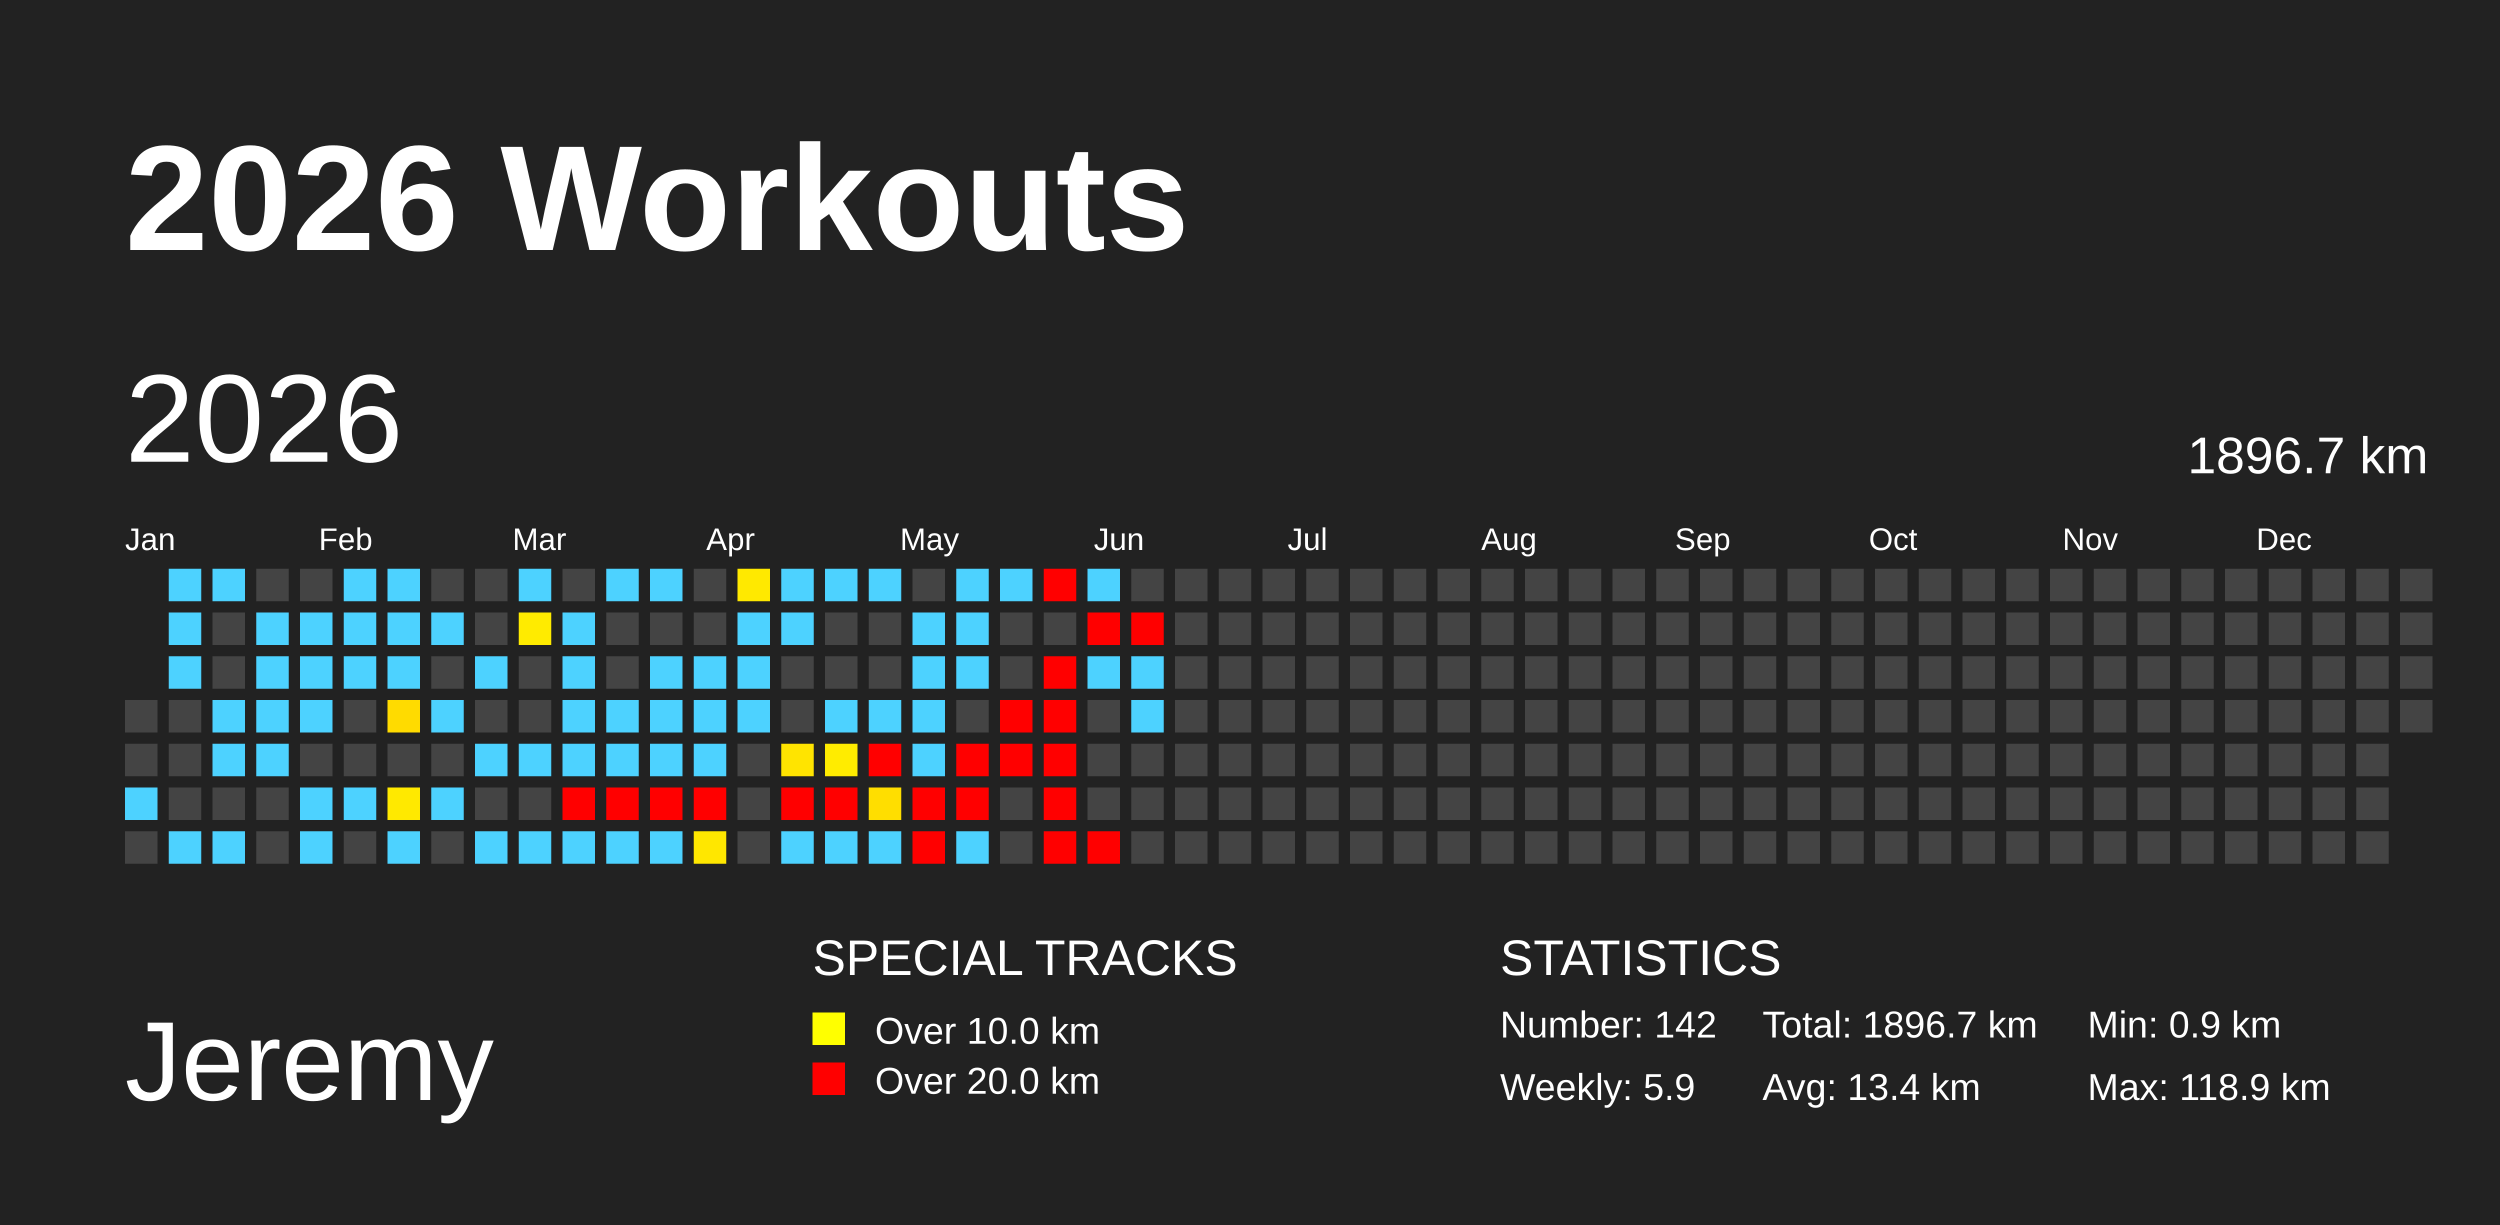
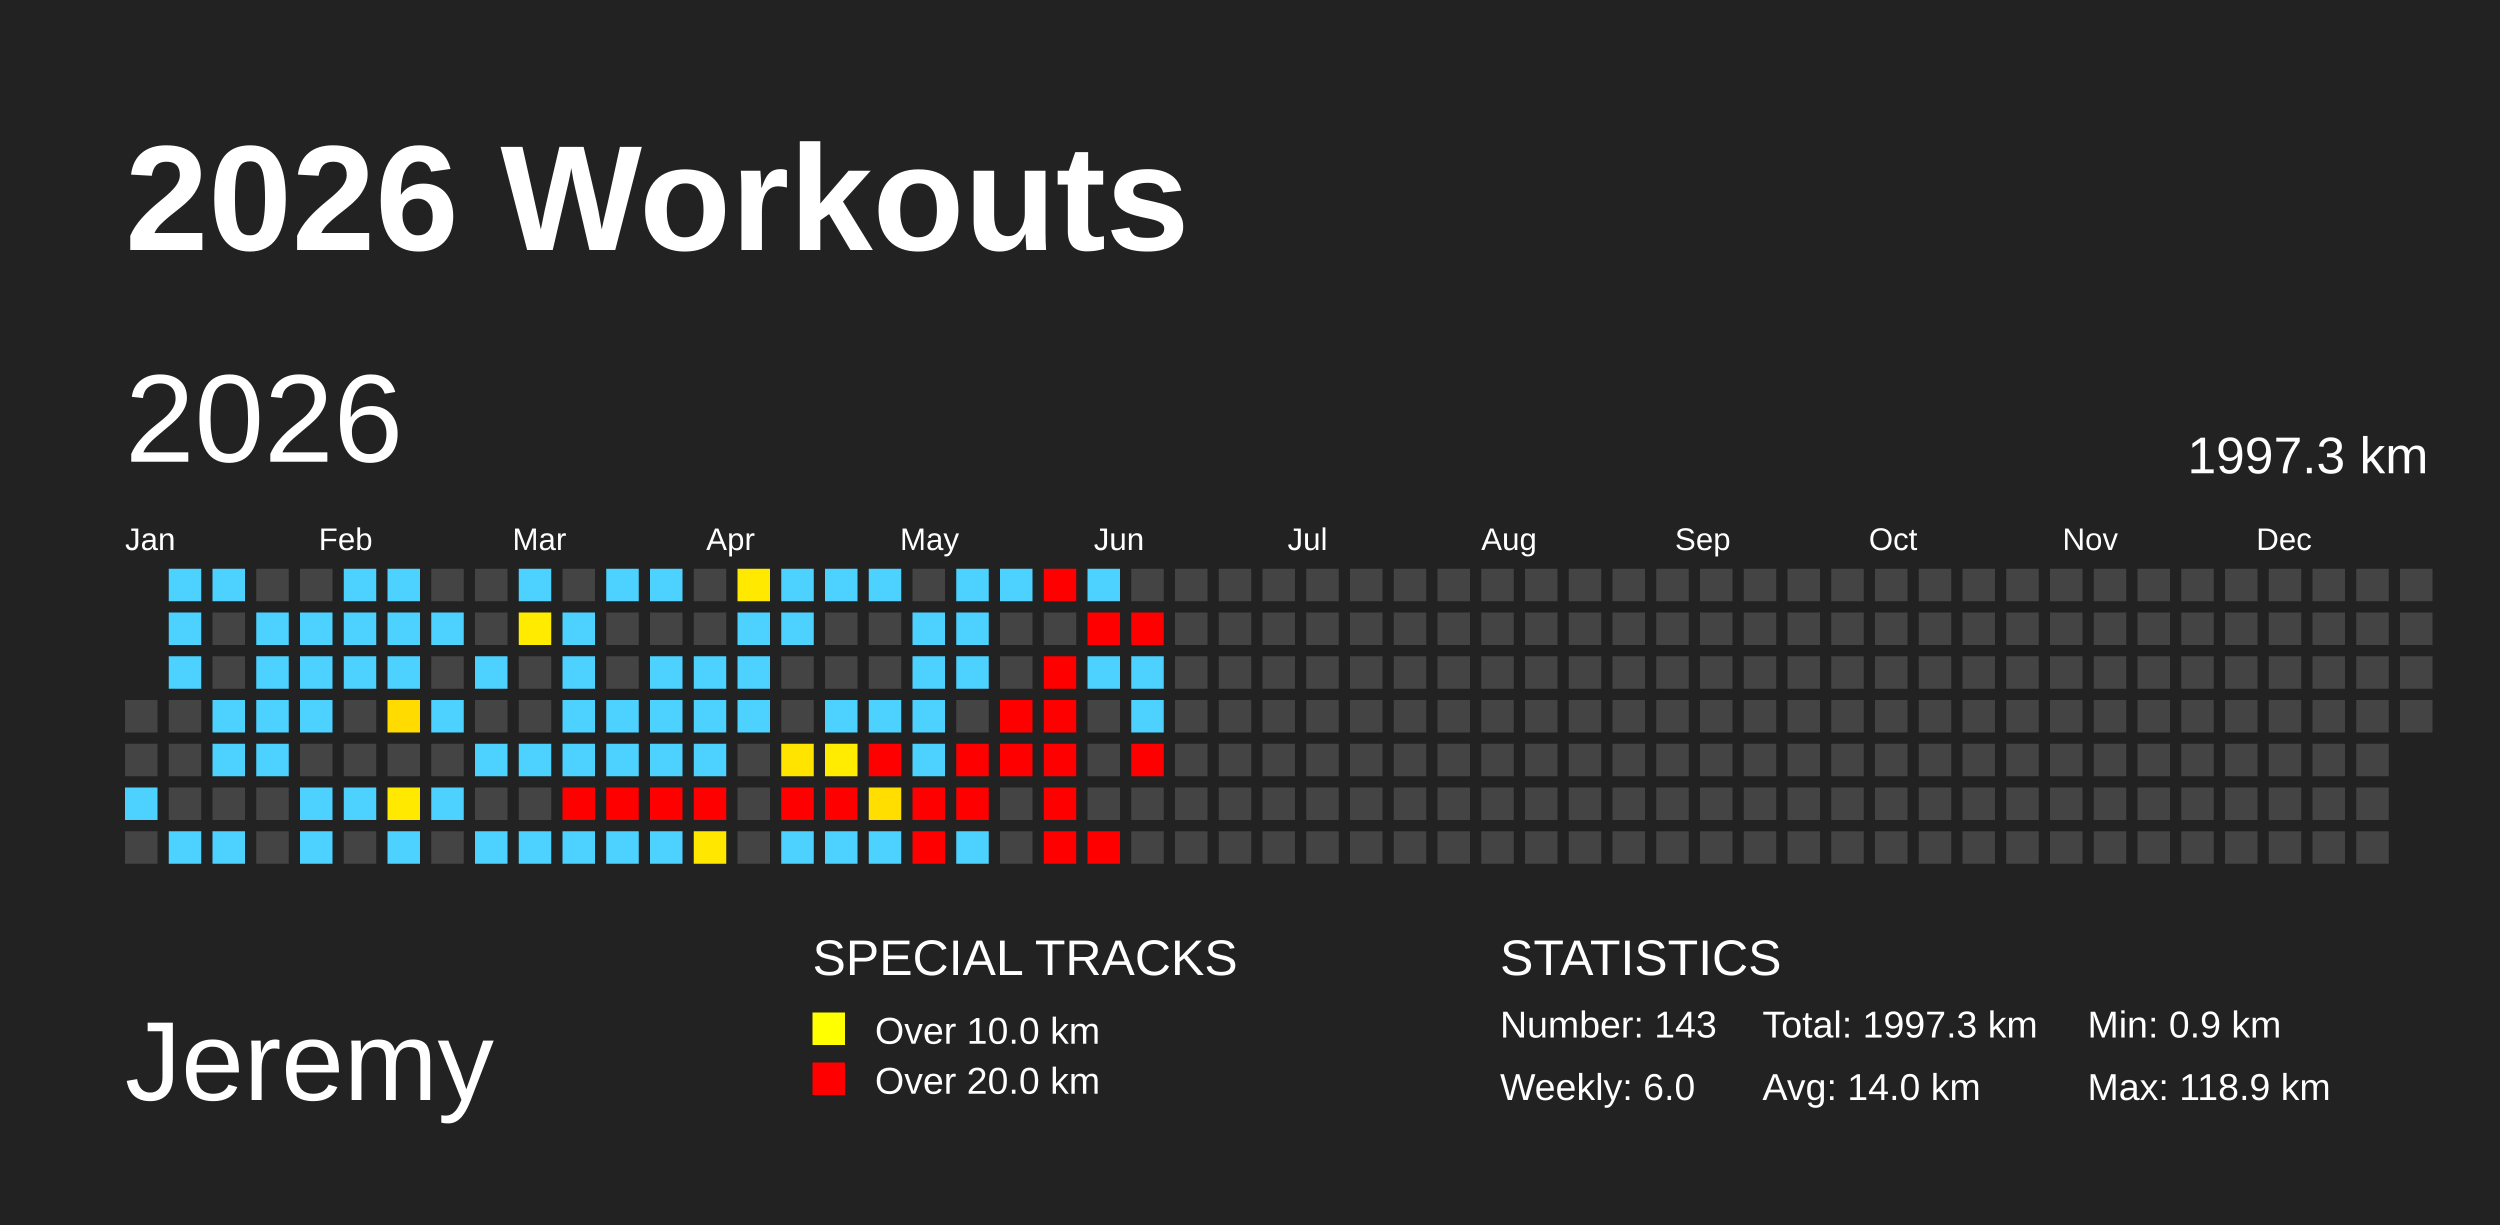
<svg xmlns="http://www.w3.org/2000/svg" baseProfile="full" height="98mm" version="1.1" viewBox="0,0,200,98" width="200mm">
  <defs />
  <rect fill="#222222" height="98" width="200" x="0" y="0" />
  <text fill="#FFFFFF" style="font-size:12px; font-family:Arial; font-weight:bold;" x="10" y="20">2026 Workouts</text>
  <text fill="#FFFFFF" style="font-size:9px; font-family:Arial" x="10" y="88">Jeremy</text>
  <text fill="#FFFFFF" style="font-size:4px; font-family:Arial" x="65" y="78">SPECIAL TRACKS</text>
  <rect fill="yellow" height="2.6" width="2.6" x="65" y="81" />
  <text fill="#FFFFFF" style="font-size:3px; font-family:Arial" x="70" y="83.5">Over 10.0 km</text>
  <rect fill="red" height="2.6" width="2.6" x="65" y="85" />
  <text fill="#FFFFFF" style="font-size:3px; font-family:Arial" x="70" y="87.5">Over 20.0 km</text>
  <text fill="#FFFFFF" style="font-size:4px; font-family:Arial" x="120" y="78">STATISTICS</text>
-   <text fill="#FFFFFF" style="font-size:3px; font-family:Arial" x="120" y="83">Number: 142</text>
-   <text fill="#FFFFFF" style="font-size:3px; font-family:Arial" x="120" y="88">Weekly: 5.9</text>
-   <text fill="#FFFFFF" style="font-size:3px; font-family:Arial" x="141" y="83">Total: 1896.7 km</text>
-   <text fill="#FFFFFF" style="font-size:3px; font-family:Arial" x="141" y="88">Avg: 13.4 km</text>
+   <text fill="#FFFFFF" style="font-size:3px; font-family:Arial" x="120" y="83">Number: 143</text>
+   <text fill="#FFFFFF" style="font-size:3px; font-family:Arial" x="120" y="88">Weekly: 6.0</text>
+   <text fill="#FFFFFF" style="font-size:3px; font-family:Arial" x="141" y="83">Total: 1997.3 km</text>
+   <text fill="#FFFFFF" style="font-size:3px; font-family:Arial" x="141" y="88">Avg: 14.0 km</text>
  <text fill="#FFFFFF" style="font-size:3px; font-family:Arial" x="167" y="83">Min: 0.9 km</text>
  <text fill="#FFFFFF" style="font-size:3px; font-family:Arial" x="167" y="88">Max: 118.9 km</text>
  <text dominant-baseline="hanging" fill="#FFFFFF" style="font-size:10.0px; font-family:Arial;" x="10" y="30">2026</text>
-   <text dominant-baseline="hanging" fill="#FFFFFF" style="font-size:4.125px; font-family:Arial;" x="175" y="35">1896.7 km</text>
+   <text dominant-baseline="hanging" fill="#FFFFFF" style="font-size:4.125px; font-family:Arial;" x="175" y="35">1997.3 km</text>
  <text fill="#FFFFFF" style="font-size:2.5px; font-family:Arial" x="10.0" y="44">Jan</text>
  <text fill="#FFFFFF" style="font-size:2.5px; font-family:Arial" x="25.5" y="44">Feb</text>
  <text fill="#FFFFFF" style="font-size:2.5px; font-family:Arial" x="41.0" y="44">Mar</text>
  <text fill="#FFFFFF" style="font-size:2.5px; font-family:Arial" x="56.5" y="44">Apr</text>
  <text fill="#FFFFFF" style="font-size:2.5px; font-family:Arial" x="72.0" y="44">May</text>
  <text fill="#FFFFFF" style="font-size:2.5px; font-family:Arial" x="87.5" y="44">Jun</text>
  <text fill="#FFFFFF" style="font-size:2.5px; font-family:Arial" x="103.0" y="44">Jul</text>
  <text fill="#FFFFFF" style="font-size:2.5px; font-family:Arial" x="118.5" y="44">Aug</text>
  <text fill="#FFFFFF" style="font-size:2.5px; font-family:Arial" x="134.0" y="44">Sep</text>
  <text fill="#FFFFFF" style="font-size:2.5px; font-family:Arial" x="149.5" y="44">Oct</text>
  <text fill="#FFFFFF" style="font-size:2.5px; font-family:Arial" x="165.0" y="44">Nov</text>
  <text fill="#FFFFFF" style="font-size:2.5px; font-family:Arial" x="180.5" y="44">Dec</text>
  <rect fill="#444444" height="2.6" width="2.6" x="10.0" y="56.0" />
  <rect fill="#444444" height="2.6" width="2.6" x="10.0" y="59.5" />
  <rect fill="#4dd2ff" height="2.6" width="2.6" x="10.0" y="63.0" />
  <rect fill="#444444" height="2.6" width="2.6" x="10.0" y="66.5" />
  <rect fill="#4dd2ff" height="2.6" width="2.6" x="13.5" y="45.5" />
  <rect fill="#4dd2ff" height="2.6" width="2.6" x="13.5" y="49.0" />
  <rect fill="#4dd2ff" height="2.6" width="2.6" x="13.5" y="52.5" />
  <rect fill="#444444" height="2.6" width="2.6" x="13.5" y="56.0" />
  <rect fill="#444444" height="2.6" width="2.6" x="13.5" y="59.5" />
  <rect fill="#444444" height="2.6" width="2.6" x="13.5" y="63.0" />
  <rect fill="#4dd2ff" height="2.6" width="2.6" x="13.5" y="66.5" />
  <rect fill="#4dd2ff" height="2.6" width="2.6" x="17.0" y="45.5" />
  <rect fill="#444444" height="2.6" width="2.6" x="17.0" y="49.0" />
  <rect fill="#444444" height="2.6" width="2.6" x="17.0" y="52.5" />
  <rect fill="#4dd2ff" height="2.6" width="2.6" x="17.0" y="56.0" />
  <rect fill="#4dd2ff" height="2.6" width="2.6" x="17.0" y="59.5" />
  <rect fill="#444444" height="2.6" width="2.6" x="17.0" y="63.0" />
  <rect fill="#4dd2ff" height="2.6" width="2.6" x="17.0" y="66.5" />
  <rect fill="#444444" height="2.6" width="2.6" x="20.5" y="45.5" />
  <rect fill="#4dd2ff" height="2.6" width="2.6" x="20.5" y="49.0" />
  <rect fill="#4dd2ff" height="2.6" width="2.6" x="20.5" y="52.5" />
  <rect fill="#4dd2ff" height="2.6" width="2.6" x="20.5" y="56.0" />
  <rect fill="#4dd2ff" height="2.6" width="2.6" x="20.5" y="59.5" />
  <rect fill="#444444" height="2.6" width="2.6" x="20.5" y="63.0" />
  <rect fill="#444444" height="2.6" width="2.6" x="20.5" y="66.5" />
  <rect fill="#444444" height="2.6" width="2.6" x="24.0" y="45.5" />
  <rect fill="#4dd2ff" height="2.6" width="2.6" x="24.0" y="49.0" />
  <rect fill="#4dd2ff" height="2.6" width="2.6" x="24.0" y="52.5" />
  <rect fill="#4dd2ff" height="2.6" width="2.6" x="24.0" y="56.0" />
  <rect fill="#444444" height="2.6" width="2.6" x="24.0" y="59.5" />
  <rect fill="#4dd2ff" height="2.6" width="2.6" x="24.0" y="63.0" />
  <rect fill="#4dd2ff" height="2.6" width="2.6" x="24.0" y="66.5" />
  <rect fill="#4dd2ff" height="2.6" width="2.6" x="27.5" y="45.5" />
  <rect fill="#4dd2ff" height="2.6" width="2.6" x="27.5" y="49.0" />
  <rect fill="#4dd2ff" height="2.6" width="2.6" x="27.5" y="52.5" />
  <rect fill="#444444" height="2.6" width="2.6" x="27.5" y="56.0" />
  <rect fill="#444444" height="2.6" width="2.6" x="27.5" y="59.5" />
  <rect fill="#4dd2ff" height="2.6" width="2.6" x="27.5" y="63.0" />
  <rect fill="#444444" height="2.6" width="2.6" x="27.5" y="66.5" />
  <rect fill="#4dd2ff" height="2.6" width="2.6" x="31.0" y="45.5" />
  <rect fill="#4dd2ff" height="2.6" width="2.6" x="31.0" y="49.0" />
  <rect fill="#4dd2ff" height="2.6" width="2.6" x="31.0" y="52.5" />
  <rect fill="#ffdb00" height="2.6" width="2.6" x="31.0" y="56.0" />
  <rect fill="#444444" height="2.6" width="2.6" x="31.0" y="59.5" />
  <rect fill="#ffe900" height="2.6" width="2.6" x="31.0" y="63.0" />
  <rect fill="#4dd2ff" height="2.6" width="2.6" x="31.0" y="66.5" />
  <rect fill="#444444" height="2.6" width="2.6" x="34.5" y="45.5" />
  <rect fill="#4dd2ff" height="2.6" width="2.6" x="34.5" y="49.0" />
  <rect fill="#444444" height="2.6" width="2.6" x="34.5" y="52.5" />
  <rect fill="#4dd2ff" height="2.6" width="2.6" x="34.5" y="56.0" />
  <rect fill="#444444" height="2.6" width="2.6" x="34.5" y="59.5" />
  <rect fill="#4dd2ff" height="2.6" width="2.6" x="34.5" y="63.0" />
  <rect fill="#444444" height="2.6" width="2.6" x="34.5" y="66.5" />
  <rect fill="#444444" height="2.6" width="2.6" x="38.0" y="45.5" />
  <rect fill="#444444" height="2.6" width="2.6" x="38.0" y="49.0" />
  <rect fill="#4dd2ff" height="2.6" width="2.6" x="38.0" y="52.5" />
  <rect fill="#444444" height="2.6" width="2.6" x="38.0" y="56.0" />
  <rect fill="#4dd2ff" height="2.6" width="2.6" x="38.0" y="59.5" />
  <rect fill="#444444" height="2.6" width="2.6" x="38.0" y="63.0" />
  <rect fill="#4dd2ff" height="2.6" width="2.6" x="38.0" y="66.5" />
  <rect fill="#4dd2ff" height="2.6" width="2.6" x="41.5" y="45.5" />
  <rect fill="#ffeb00" height="2.6" width="2.6" x="41.5" y="49.0" />
  <rect fill="#444444" height="2.6" width="2.6" x="41.5" y="52.5" />
  <rect fill="#444444" height="2.6" width="2.6" x="41.5" y="56.0" />
  <rect fill="#4dd2ff" height="2.6" width="2.6" x="41.5" y="59.5" />
  <rect fill="#444444" height="2.6" width="2.6" x="41.5" y="63.0" />
  <rect fill="#4dd2ff" height="2.6" width="2.6" x="41.5" y="66.5" />
  <rect fill="#444444" height="2.6" width="2.6" x="45.0" y="45.5" />
  <rect fill="#4dd2ff" height="2.6" width="2.6" x="45.0" y="49.0" />
  <rect fill="#4dd2ff" height="2.6" width="2.6" x="45.0" y="52.5" />
  <rect fill="#4dd2ff" height="2.6" width="2.6" x="45.0" y="56.0" />
  <rect fill="#4dd2ff" height="2.6" width="2.6" x="45.0" y="59.5" />
  <rect fill="red" height="2.6" width="2.6" x="45.0" y="63.0" />
  <rect fill="#4dd2ff" height="2.6" width="2.6" x="45.0" y="66.5" />
  <rect fill="#4dd2ff" height="2.6" width="2.6" x="48.5" y="45.5" />
  <rect fill="#444444" height="2.6" width="2.6" x="48.5" y="49.0" />
  <rect fill="#444444" height="2.6" width="2.6" x="48.5" y="52.5" />
  <rect fill="#4dd2ff" height="2.6" width="2.6" x="48.5" y="56.0" />
  <rect fill="#4dd2ff" height="2.6" width="2.6" x="48.5" y="59.5" />
  <rect fill="red" height="2.6" width="2.6" x="48.5" y="63.0" />
  <rect fill="#4dd2ff" height="2.6" width="2.6" x="48.5" y="66.5" />
  <rect fill="#4dd2ff" height="2.6" width="2.6" x="52.0" y="45.5" />
  <rect fill="#444444" height="2.6" width="2.6" x="52.0" y="49.0" />
  <rect fill="#4dd2ff" height="2.6" width="2.6" x="52.0" y="52.5" />
  <rect fill="#4dd2ff" height="2.6" width="2.6" x="52.0" y="56.0" />
  <rect fill="#4dd2ff" height="2.6" width="2.6" x="52.0" y="59.5" />
  <rect fill="red" height="2.6" width="2.6" x="52.0" y="63.0" />
  <rect fill="#4dd2ff" height="2.6" width="2.6" x="52.0" y="66.5" />
  <rect fill="#444444" height="2.6" width="2.6" x="55.5" y="45.5" />
  <rect fill="#444444" height="2.6" width="2.6" x="55.5" y="49.0" />
  <rect fill="#4dd2ff" height="2.6" width="2.6" x="55.5" y="52.5" />
  <rect fill="#4dd2ff" height="2.6" width="2.6" x="55.5" y="56.0" />
  <rect fill="#4dd2ff" height="2.6" width="2.6" x="55.5" y="59.5" />
  <rect fill="red" height="2.6" width="2.6" x="55.5" y="63.0" />
  <rect fill="#ffe700" height="2.6" width="2.6" x="55.5" y="66.5" />
  <rect fill="#ffe900" height="2.6" width="2.6" x="59.0" y="45.5" />
  <rect fill="#4dd2ff" height="2.6" width="2.6" x="59.0" y="49.0" />
  <rect fill="#4dd2ff" height="2.6" width="2.6" x="59.0" y="52.5" />
  <rect fill="#4dd2ff" height="2.6" width="2.6" x="59.0" y="56.0" />
  <rect fill="#444444" height="2.6" width="2.6" x="59.0" y="59.5" />
  <rect fill="#444444" height="2.6" width="2.6" x="59.0" y="63.0" />
  <rect fill="#444444" height="2.6" width="2.6" x="59.0" y="66.5" />
  <rect fill="#4dd2ff" height="2.6" width="2.6" x="62.5" y="45.5" />
  <rect fill="#4dd2ff" height="2.6" width="2.6" x="62.5" y="49.0" />
  <rect fill="#444444" height="2.6" width="2.6" x="62.5" y="52.5" />
  <rect fill="#444444" height="2.6" width="2.6" x="62.5" y="56.0" />
  <rect fill="#ffe400" height="2.6" width="2.6" x="62.5" y="59.5" />
  <rect fill="red" height="2.6" width="2.6" x="62.5" y="63.0" />
  <rect fill="#4dd2ff" height="2.6" width="2.6" x="62.5" y="66.5" />
  <rect fill="#4dd2ff" height="2.6" width="2.6" x="66.0" y="45.5" />
  <rect fill="#444444" height="2.6" width="2.6" x="66.0" y="49.0" />
  <rect fill="#444444" height="2.6" width="2.6" x="66.0" y="52.5" />
  <rect fill="#4dd2ff" height="2.6" width="2.6" x="66.0" y="56.0" />
  <rect fill="#ffec00" height="2.6" width="2.6" x="66.0" y="59.5" />
  <rect fill="red" height="2.6" width="2.6" x="66.0" y="63.0" />
  <rect fill="#4dd2ff" height="2.6" width="2.6" x="66.0" y="66.5" />
  <rect fill="#4dd2ff" height="2.6" width="2.6" x="69.5" y="45.5" />
  <rect fill="#444444" height="2.6" width="2.6" x="69.5" y="49.0" />
  <rect fill="#444444" height="2.6" width="2.6" x="69.5" y="52.5" />
  <rect fill="#4dd2ff" height="2.6" width="2.6" x="69.5" y="56.0" />
  <rect fill="red" height="2.6" width="2.6" x="69.5" y="59.5" />
  <rect fill="#ffde00" height="2.6" width="2.6" x="69.5" y="63.0" />
  <rect fill="#4dd2ff" height="2.6" width="2.6" x="69.5" y="66.5" />
  <rect fill="#444444" height="2.6" width="2.6" x="73.0" y="45.5" />
  <rect fill="#4dd2ff" height="2.6" width="2.6" x="73.0" y="49.0" />
  <rect fill="#4dd2ff" height="2.6" width="2.6" x="73.0" y="52.5" />
  <rect fill="#4dd2ff" height="2.6" width="2.6" x="73.0" y="56.0" />
  <rect fill="#4dd2ff" height="2.6" width="2.6" x="73.0" y="59.5" />
  <rect fill="red" height="2.6" width="2.6" x="73.0" y="63.0" />
  <rect fill="red" height="2.6" width="2.6" x="73.0" y="66.5" />
  <rect fill="#4dd2ff" height="2.6" width="2.6" x="76.5" y="45.5" />
  <rect fill="#4dd2ff" height="2.6" width="2.6" x="76.5" y="49.0" />
  <rect fill="#4dd2ff" height="2.6" width="2.6" x="76.5" y="52.5" />
  <rect fill="#444444" height="2.6" width="2.6" x="76.5" y="56.0" />
  <rect fill="red" height="2.6" width="2.6" x="76.5" y="59.5" />
  <rect fill="red" height="2.6" width="2.6" x="76.5" y="63.0" />
  <rect fill="#4dd2ff" height="2.6" width="2.6" x="76.5" y="66.5" />
  <rect fill="#4dd2ff" height="2.6" width="2.6" x="80.0" y="45.5" />
  <rect fill="#444444" height="2.6" width="2.6" x="80.0" y="49.0" />
  <rect fill="#444444" height="2.6" width="2.6" x="80.0" y="52.5" />
  <rect fill="red" height="2.6" width="2.6" x="80.0" y="56.0" />
  <rect fill="red" height="2.6" width="2.6" x="80.0" y="59.5" />
  <rect fill="#444444" height="2.6" width="2.6" x="80.0" y="63.0" />
  <rect fill="#444444" height="2.6" width="2.6" x="80.0" y="66.5" />
  <rect fill="red" height="2.6" width="2.6" x="83.5" y="45.5" />
  <rect fill="#444444" height="2.6" width="2.6" x="83.5" y="49.0" />
  <rect fill="red" height="2.6" width="2.6" x="83.5" y="52.5" />
  <rect fill="red" height="2.6" width="2.6" x="83.5" y="56.0" />
  <rect fill="red" height="2.6" width="2.6" x="83.5" y="59.5" />
  <rect fill="red" height="2.6" width="2.6" x="83.5" y="63.0" />
  <rect fill="red" height="2.6" width="2.6" x="83.5" y="66.5" />
  <rect fill="#4dd2ff" height="2.6" width="2.6" x="87.0" y="45.5" />
  <rect fill="red" height="2.6" width="2.6" x="87.0" y="49.0" />
  <rect fill="#4dd2ff" height="2.6" width="2.6" x="87.0" y="52.5" />
  <rect fill="#444444" height="2.6" width="2.6" x="87.0" y="56.0" />
  <rect fill="#444444" height="2.6" width="2.6" x="87.0" y="59.5" />
  <rect fill="#444444" height="2.6" width="2.6" x="87.0" y="63.0" />
  <rect fill="red" height="2.6" width="2.6" x="87.0" y="66.5" />
  <rect fill="#444444" height="2.6" width="2.6" x="90.5" y="45.5" />
  <rect fill="red" height="2.6" width="2.6" x="90.5" y="49.0" />
  <rect fill="#4dd2ff" height="2.6" width="2.6" x="90.5" y="52.5" />
  <rect fill="#4dd2ff" height="2.6" width="2.6" x="90.5" y="56.0" />
-   <rect fill="#444444" height="2.6" width="2.6" x="90.5" y="59.5" />
+   <rect fill="red" height="2.6" width="2.6" x="90.5" y="59.5" />
  <rect fill="#444444" height="2.6" width="2.6" x="90.5" y="63.0" />
  <rect fill="#444444" height="2.6" width="2.6" x="90.5" y="66.5" />
  <rect fill="#444444" height="2.6" width="2.6" x="94.0" y="45.5" />
  <rect fill="#444444" height="2.6" width="2.6" x="94.0" y="49.0" />
  <rect fill="#444444" height="2.6" width="2.6" x="94.0" y="52.5" />
  <rect fill="#444444" height="2.6" width="2.6" x="94.0" y="56.0" />
  <rect fill="#444444" height="2.6" width="2.6" x="94.0" y="59.5" />
  <rect fill="#444444" height="2.6" width="2.6" x="94.0" y="63.0" />
  <rect fill="#444444" height="2.6" width="2.6" x="94.0" y="66.5" />
  <rect fill="#444444" height="2.6" width="2.6" x="97.5" y="45.5" />
  <rect fill="#444444" height="2.6" width="2.6" x="97.5" y="49.0" />
  <rect fill="#444444" height="2.6" width="2.6" x="97.5" y="52.5" />
  <rect fill="#444444" height="2.6" width="2.6" x="97.5" y="56.0" />
  <rect fill="#444444" height="2.6" width="2.6" x="97.5" y="59.5" />
  <rect fill="#444444" height="2.6" width="2.6" x="97.5" y="63.0" />
  <rect fill="#444444" height="2.6" width="2.6" x="97.5" y="66.5" />
  <rect fill="#444444" height="2.6" width="2.6" x="101.0" y="45.5" />
  <rect fill="#444444" height="2.6" width="2.6" x="101.0" y="49.0" />
  <rect fill="#444444" height="2.6" width="2.6" x="101.0" y="52.5" />
  <rect fill="#444444" height="2.6" width="2.6" x="101.0" y="56.0" />
  <rect fill="#444444" height="2.6" width="2.6" x="101.0" y="59.5" />
  <rect fill="#444444" height="2.6" width="2.6" x="101.0" y="63.0" />
  <rect fill="#444444" height="2.6" width="2.6" x="101.0" y="66.5" />
  <rect fill="#444444" height="2.6" width="2.6" x="104.5" y="45.5" />
  <rect fill="#444444" height="2.6" width="2.6" x="104.5" y="49.0" />
  <rect fill="#444444" height="2.6" width="2.6" x="104.5" y="52.5" />
  <rect fill="#444444" height="2.6" width="2.6" x="104.5" y="56.0" />
  <rect fill="#444444" height="2.6" width="2.6" x="104.5" y="59.5" />
  <rect fill="#444444" height="2.6" width="2.6" x="104.5" y="63.0" />
  <rect fill="#444444" height="2.6" width="2.6" x="104.5" y="66.5" />
  <rect fill="#444444" height="2.6" width="2.6" x="108.0" y="45.5" />
  <rect fill="#444444" height="2.6" width="2.6" x="108.0" y="49.0" />
  <rect fill="#444444" height="2.6" width="2.6" x="108.0" y="52.5" />
  <rect fill="#444444" height="2.6" width="2.6" x="108.0" y="56.0" />
  <rect fill="#444444" height="2.6" width="2.6" x="108.0" y="59.5" />
  <rect fill="#444444" height="2.6" width="2.6" x="108.0" y="63.0" />
  <rect fill="#444444" height="2.6" width="2.6" x="108.0" y="66.5" />
  <rect fill="#444444" height="2.6" width="2.6" x="111.5" y="45.5" />
  <rect fill="#444444" height="2.6" width="2.6" x="111.5" y="49.0" />
  <rect fill="#444444" height="2.6" width="2.6" x="111.5" y="52.5" />
  <rect fill="#444444" height="2.6" width="2.6" x="111.5" y="56.0" />
  <rect fill="#444444" height="2.6" width="2.6" x="111.5" y="59.5" />
  <rect fill="#444444" height="2.6" width="2.6" x="111.5" y="63.0" />
  <rect fill="#444444" height="2.6" width="2.6" x="111.5" y="66.5" />
  <rect fill="#444444" height="2.6" width="2.6" x="115.0" y="45.5" />
  <rect fill="#444444" height="2.6" width="2.6" x="115.0" y="49.0" />
  <rect fill="#444444" height="2.6" width="2.6" x="115.0" y="52.5" />
  <rect fill="#444444" height="2.6" width="2.6" x="115.0" y="56.0" />
  <rect fill="#444444" height="2.6" width="2.6" x="115.0" y="59.5" />
  <rect fill="#444444" height="2.6" width="2.6" x="115.0" y="63.0" />
  <rect fill="#444444" height="2.6" width="2.6" x="115.0" y="66.5" />
  <rect fill="#444444" height="2.6" width="2.6" x="118.5" y="45.5" />
  <rect fill="#444444" height="2.6" width="2.6" x="118.5" y="49.0" />
  <rect fill="#444444" height="2.6" width="2.6" x="118.5" y="52.5" />
  <rect fill="#444444" height="2.6" width="2.6" x="118.5" y="56.0" />
  <rect fill="#444444" height="2.6" width="2.6" x="118.5" y="59.5" />
  <rect fill="#444444" height="2.6" width="2.6" x="118.5" y="63.0" />
  <rect fill="#444444" height="2.6" width="2.6" x="118.5" y="66.5" />
  <rect fill="#444444" height="2.6" width="2.6" x="122.0" y="45.5" />
  <rect fill="#444444" height="2.6" width="2.6" x="122.0" y="49.0" />
  <rect fill="#444444" height="2.6" width="2.6" x="122.0" y="52.5" />
  <rect fill="#444444" height="2.6" width="2.6" x="122.0" y="56.0" />
  <rect fill="#444444" height="2.6" width="2.6" x="122.0" y="59.5" />
  <rect fill="#444444" height="2.6" width="2.6" x="122.0" y="63.0" />
  <rect fill="#444444" height="2.6" width="2.6" x="122.0" y="66.5" />
  <rect fill="#444444" height="2.6" width="2.6" x="125.5" y="45.5" />
  <rect fill="#444444" height="2.6" width="2.6" x="125.5" y="49.0" />
  <rect fill="#444444" height="2.6" width="2.6" x="125.5" y="52.5" />
  <rect fill="#444444" height="2.6" width="2.6" x="125.5" y="56.0" />
  <rect fill="#444444" height="2.6" width="2.6" x="125.5" y="59.5" />
  <rect fill="#444444" height="2.6" width="2.6" x="125.5" y="63.0" />
  <rect fill="#444444" height="2.6" width="2.6" x="125.5" y="66.5" />
  <rect fill="#444444" height="2.6" width="2.6" x="129.0" y="45.5" />
  <rect fill="#444444" height="2.6" width="2.6" x="129.0" y="49.0" />
  <rect fill="#444444" height="2.6" width="2.6" x="129.0" y="52.5" />
  <rect fill="#444444" height="2.6" width="2.6" x="129.0" y="56.0" />
  <rect fill="#444444" height="2.6" width="2.6" x="129.0" y="59.5" />
  <rect fill="#444444" height="2.6" width="2.6" x="129.0" y="63.0" />
  <rect fill="#444444" height="2.6" width="2.6" x="129.0" y="66.5" />
  <rect fill="#444444" height="2.6" width="2.6" x="132.5" y="45.5" />
  <rect fill="#444444" height="2.6" width="2.6" x="132.5" y="49.0" />
  <rect fill="#444444" height="2.6" width="2.6" x="132.5" y="52.5" />
  <rect fill="#444444" height="2.6" width="2.6" x="132.5" y="56.0" />
  <rect fill="#444444" height="2.6" width="2.6" x="132.5" y="59.5" />
  <rect fill="#444444" height="2.6" width="2.6" x="132.5" y="63.0" />
  <rect fill="#444444" height="2.6" width="2.6" x="132.5" y="66.5" />
  <rect fill="#444444" height="2.6" width="2.6" x="136.0" y="45.5" />
  <rect fill="#444444" height="2.6" width="2.6" x="136.0" y="49.0" />
  <rect fill="#444444" height="2.6" width="2.6" x="136.0" y="52.5" />
  <rect fill="#444444" height="2.6" width="2.6" x="136.0" y="56.0" />
  <rect fill="#444444" height="2.6" width="2.6" x="136.0" y="59.5" />
  <rect fill="#444444" height="2.6" width="2.6" x="136.0" y="63.0" />
  <rect fill="#444444" height="2.6" width="2.6" x="136.0" y="66.5" />
  <rect fill="#444444" height="2.6" width="2.6" x="139.5" y="45.5" />
  <rect fill="#444444" height="2.6" width="2.6" x="139.5" y="49.0" />
  <rect fill="#444444" height="2.6" width="2.6" x="139.5" y="52.5" />
  <rect fill="#444444" height="2.6" width="2.6" x="139.5" y="56.0" />
  <rect fill="#444444" height="2.6" width="2.6" x="139.5" y="59.5" />
  <rect fill="#444444" height="2.6" width="2.6" x="139.5" y="63.0" />
  <rect fill="#444444" height="2.6" width="2.6" x="139.5" y="66.5" />
  <rect fill="#444444" height="2.6" width="2.6" x="143.0" y="45.5" />
  <rect fill="#444444" height="2.6" width="2.6" x="143.0" y="49.0" />
  <rect fill="#444444" height="2.6" width="2.6" x="143.0" y="52.5" />
  <rect fill="#444444" height="2.6" width="2.6" x="143.0" y="56.0" />
  <rect fill="#444444" height="2.6" width="2.6" x="143.0" y="59.5" />
  <rect fill="#444444" height="2.6" width="2.6" x="143.0" y="63.0" />
  <rect fill="#444444" height="2.6" width="2.6" x="143.0" y="66.5" />
  <rect fill="#444444" height="2.6" width="2.6" x="146.5" y="45.5" />
  <rect fill="#444444" height="2.6" width="2.6" x="146.5" y="49.0" />
  <rect fill="#444444" height="2.6" width="2.6" x="146.5" y="52.5" />
  <rect fill="#444444" height="2.6" width="2.6" x="146.5" y="56.0" />
  <rect fill="#444444" height="2.6" width="2.6" x="146.5" y="59.5" />
  <rect fill="#444444" height="2.6" width="2.6" x="146.5" y="63.0" />
  <rect fill="#444444" height="2.6" width="2.6" x="146.5" y="66.5" />
  <rect fill="#444444" height="2.6" width="2.6" x="150.0" y="45.5" />
  <rect fill="#444444" height="2.6" width="2.6" x="150.0" y="49.0" />
  <rect fill="#444444" height="2.6" width="2.6" x="150.0" y="52.5" />
  <rect fill="#444444" height="2.6" width="2.6" x="150.0" y="56.0" />
  <rect fill="#444444" height="2.6" width="2.6" x="150.0" y="59.5" />
  <rect fill="#444444" height="2.6" width="2.6" x="150.0" y="63.0" />
  <rect fill="#444444" height="2.6" width="2.6" x="150.0" y="66.5" />
  <rect fill="#444444" height="2.6" width="2.6" x="153.5" y="45.5" />
  <rect fill="#444444" height="2.6" width="2.6" x="153.5" y="49.0" />
  <rect fill="#444444" height="2.6" width="2.6" x="153.5" y="52.5" />
  <rect fill="#444444" height="2.6" width="2.6" x="153.5" y="56.0" />
  <rect fill="#444444" height="2.6" width="2.6" x="153.5" y="59.5" />
  <rect fill="#444444" height="2.6" width="2.6" x="153.5" y="63.0" />
  <rect fill="#444444" height="2.6" width="2.6" x="153.5" y="66.5" />
  <rect fill="#444444" height="2.6" width="2.6" x="157.0" y="45.5" />
  <rect fill="#444444" height="2.6" width="2.6" x="157.0" y="49.0" />
  <rect fill="#444444" height="2.6" width="2.6" x="157.0" y="52.5" />
  <rect fill="#444444" height="2.6" width="2.6" x="157.0" y="56.0" />
  <rect fill="#444444" height="2.6" width="2.6" x="157.0" y="59.5" />
  <rect fill="#444444" height="2.6" width="2.6" x="157.0" y="63.0" />
  <rect fill="#444444" height="2.6" width="2.6" x="157.0" y="66.5" />
  <rect fill="#444444" height="2.6" width="2.6" x="160.5" y="45.5" />
  <rect fill="#444444" height="2.6" width="2.6" x="160.5" y="49.0" />
  <rect fill="#444444" height="2.6" width="2.6" x="160.5" y="52.5" />
  <rect fill="#444444" height="2.6" width="2.6" x="160.5" y="56.0" />
  <rect fill="#444444" height="2.6" width="2.6" x="160.5" y="59.5" />
  <rect fill="#444444" height="2.6" width="2.6" x="160.5" y="63.0" />
  <rect fill="#444444" height="2.6" width="2.6" x="160.5" y="66.5" />
  <rect fill="#444444" height="2.6" width="2.6" x="164.0" y="45.5" />
  <rect fill="#444444" height="2.6" width="2.6" x="164.0" y="49.0" />
  <rect fill="#444444" height="2.6" width="2.6" x="164.0" y="52.5" />
  <rect fill="#444444" height="2.6" width="2.6" x="164.0" y="56.0" />
  <rect fill="#444444" height="2.6" width="2.6" x="164.0" y="59.5" />
  <rect fill="#444444" height="2.6" width="2.6" x="164.0" y="63.0" />
  <rect fill="#444444" height="2.6" width="2.6" x="164.0" y="66.5" />
  <rect fill="#444444" height="2.6" width="2.6" x="167.5" y="45.5" />
  <rect fill="#444444" height="2.6" width="2.6" x="167.5" y="49.0" />
  <rect fill="#444444" height="2.6" width="2.6" x="167.5" y="52.5" />
  <rect fill="#444444" height="2.6" width="2.6" x="167.5" y="56.0" />
  <rect fill="#444444" height="2.6" width="2.6" x="167.5" y="59.5" />
  <rect fill="#444444" height="2.6" width="2.6" x="167.5" y="63.0" />
  <rect fill="#444444" height="2.6" width="2.6" x="167.5" y="66.5" />
  <rect fill="#444444" height="2.6" width="2.6" x="171.0" y="45.5" />
  <rect fill="#444444" height="2.6" width="2.6" x="171.0" y="49.0" />
  <rect fill="#444444" height="2.6" width="2.6" x="171.0" y="52.5" />
  <rect fill="#444444" height="2.6" width="2.6" x="171.0" y="56.0" />
  <rect fill="#444444" height="2.6" width="2.6" x="171.0" y="59.5" />
  <rect fill="#444444" height="2.6" width="2.6" x="171.0" y="63.0" />
  <rect fill="#444444" height="2.6" width="2.6" x="171.0" y="66.5" />
  <rect fill="#444444" height="2.6" width="2.6" x="174.5" y="45.5" />
  <rect fill="#444444" height="2.6" width="2.6" x="174.5" y="49.0" />
  <rect fill="#444444" height="2.6" width="2.6" x="174.5" y="52.5" />
  <rect fill="#444444" height="2.6" width="2.6" x="174.5" y="56.0" />
  <rect fill="#444444" height="2.6" width="2.6" x="174.5" y="59.5" />
  <rect fill="#444444" height="2.6" width="2.6" x="174.5" y="63.0" />
  <rect fill="#444444" height="2.6" width="2.6" x="174.5" y="66.5" />
  <rect fill="#444444" height="2.6" width="2.6" x="178.0" y="45.5" />
  <rect fill="#444444" height="2.6" width="2.6" x="178.0" y="49.0" />
  <rect fill="#444444" height="2.6" width="2.6" x="178.0" y="52.5" />
  <rect fill="#444444" height="2.6" width="2.6" x="178.0" y="56.0" />
  <rect fill="#444444" height="2.6" width="2.6" x="178.0" y="59.5" />
  <rect fill="#444444" height="2.6" width="2.6" x="178.0" y="63.0" />
  <rect fill="#444444" height="2.6" width="2.6" x="178.0" y="66.5" />
  <rect fill="#444444" height="2.6" width="2.6" x="181.5" y="45.5" />
  <rect fill="#444444" height="2.6" width="2.6" x="181.5" y="49.0" />
  <rect fill="#444444" height="2.6" width="2.6" x="181.5" y="52.5" />
  <rect fill="#444444" height="2.6" width="2.6" x="181.5" y="56.0" />
  <rect fill="#444444" height="2.6" width="2.6" x="181.5" y="59.5" />
  <rect fill="#444444" height="2.6" width="2.6" x="181.5" y="63.0" />
  <rect fill="#444444" height="2.6" width="2.6" x="181.5" y="66.5" />
  <rect fill="#444444" height="2.6" width="2.6" x="185.0" y="45.5" />
  <rect fill="#444444" height="2.6" width="2.6" x="185.0" y="49.0" />
  <rect fill="#444444" height="2.6" width="2.6" x="185.0" y="52.5" />
  <rect fill="#444444" height="2.6" width="2.6" x="185.0" y="56.0" />
  <rect fill="#444444" height="2.6" width="2.6" x="185.0" y="59.5" />
  <rect fill="#444444" height="2.6" width="2.6" x="185.0" y="63.0" />
  <rect fill="#444444" height="2.6" width="2.6" x="185.0" y="66.5" />
  <rect fill="#444444" height="2.6" width="2.6" x="188.5" y="45.5" />
  <rect fill="#444444" height="2.6" width="2.6" x="188.5" y="49.0" />
  <rect fill="#444444" height="2.6" width="2.6" x="188.5" y="52.5" />
  <rect fill="#444444" height="2.6" width="2.6" x="188.5" y="56.0" />
  <rect fill="#444444" height="2.6" width="2.6" x="188.5" y="59.5" />
  <rect fill="#444444" height="2.6" width="2.6" x="188.5" y="63.0" />
  <rect fill="#444444" height="2.6" width="2.6" x="188.5" y="66.5" />
  <rect fill="#444444" height="2.6" width="2.6" x="192.0" y="45.5" />
  <rect fill="#444444" height="2.6" width="2.6" x="192.0" y="49.0" />
  <rect fill="#444444" height="2.6" width="2.6" x="192.0" y="52.5" />
  <rect fill="#444444" height="2.6" width="2.6" x="192.0" y="56.0" />
</svg>
